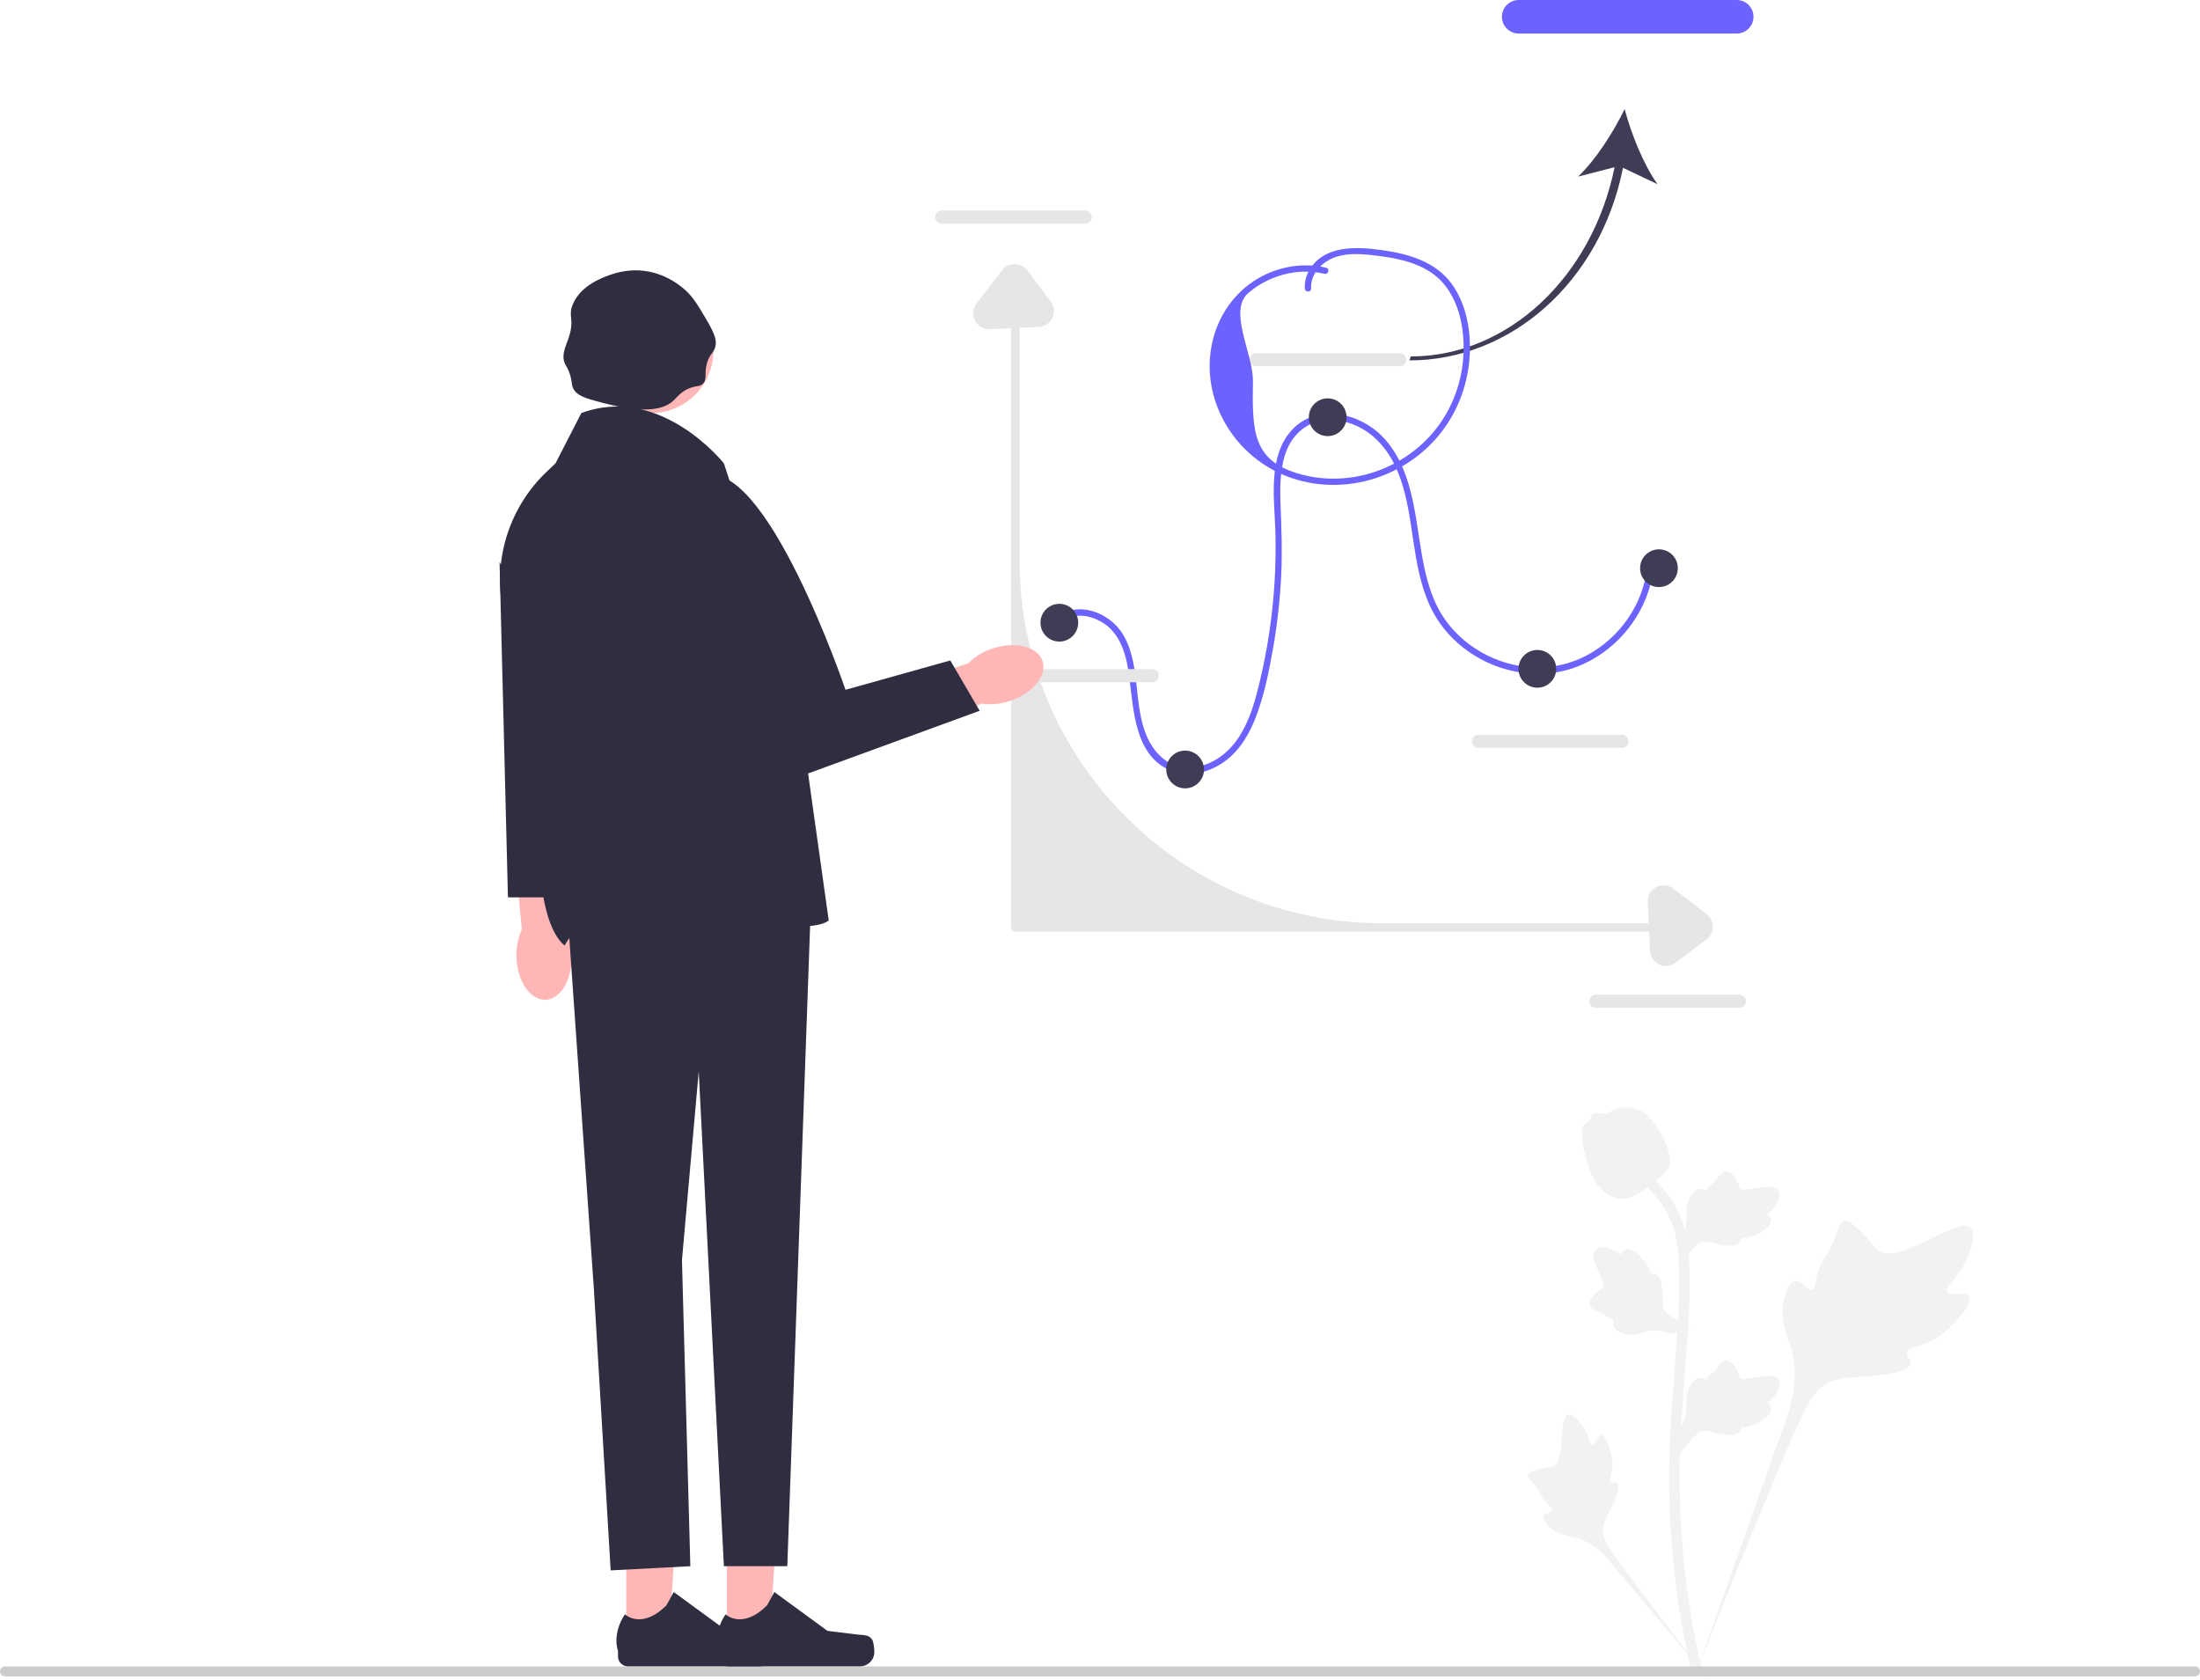
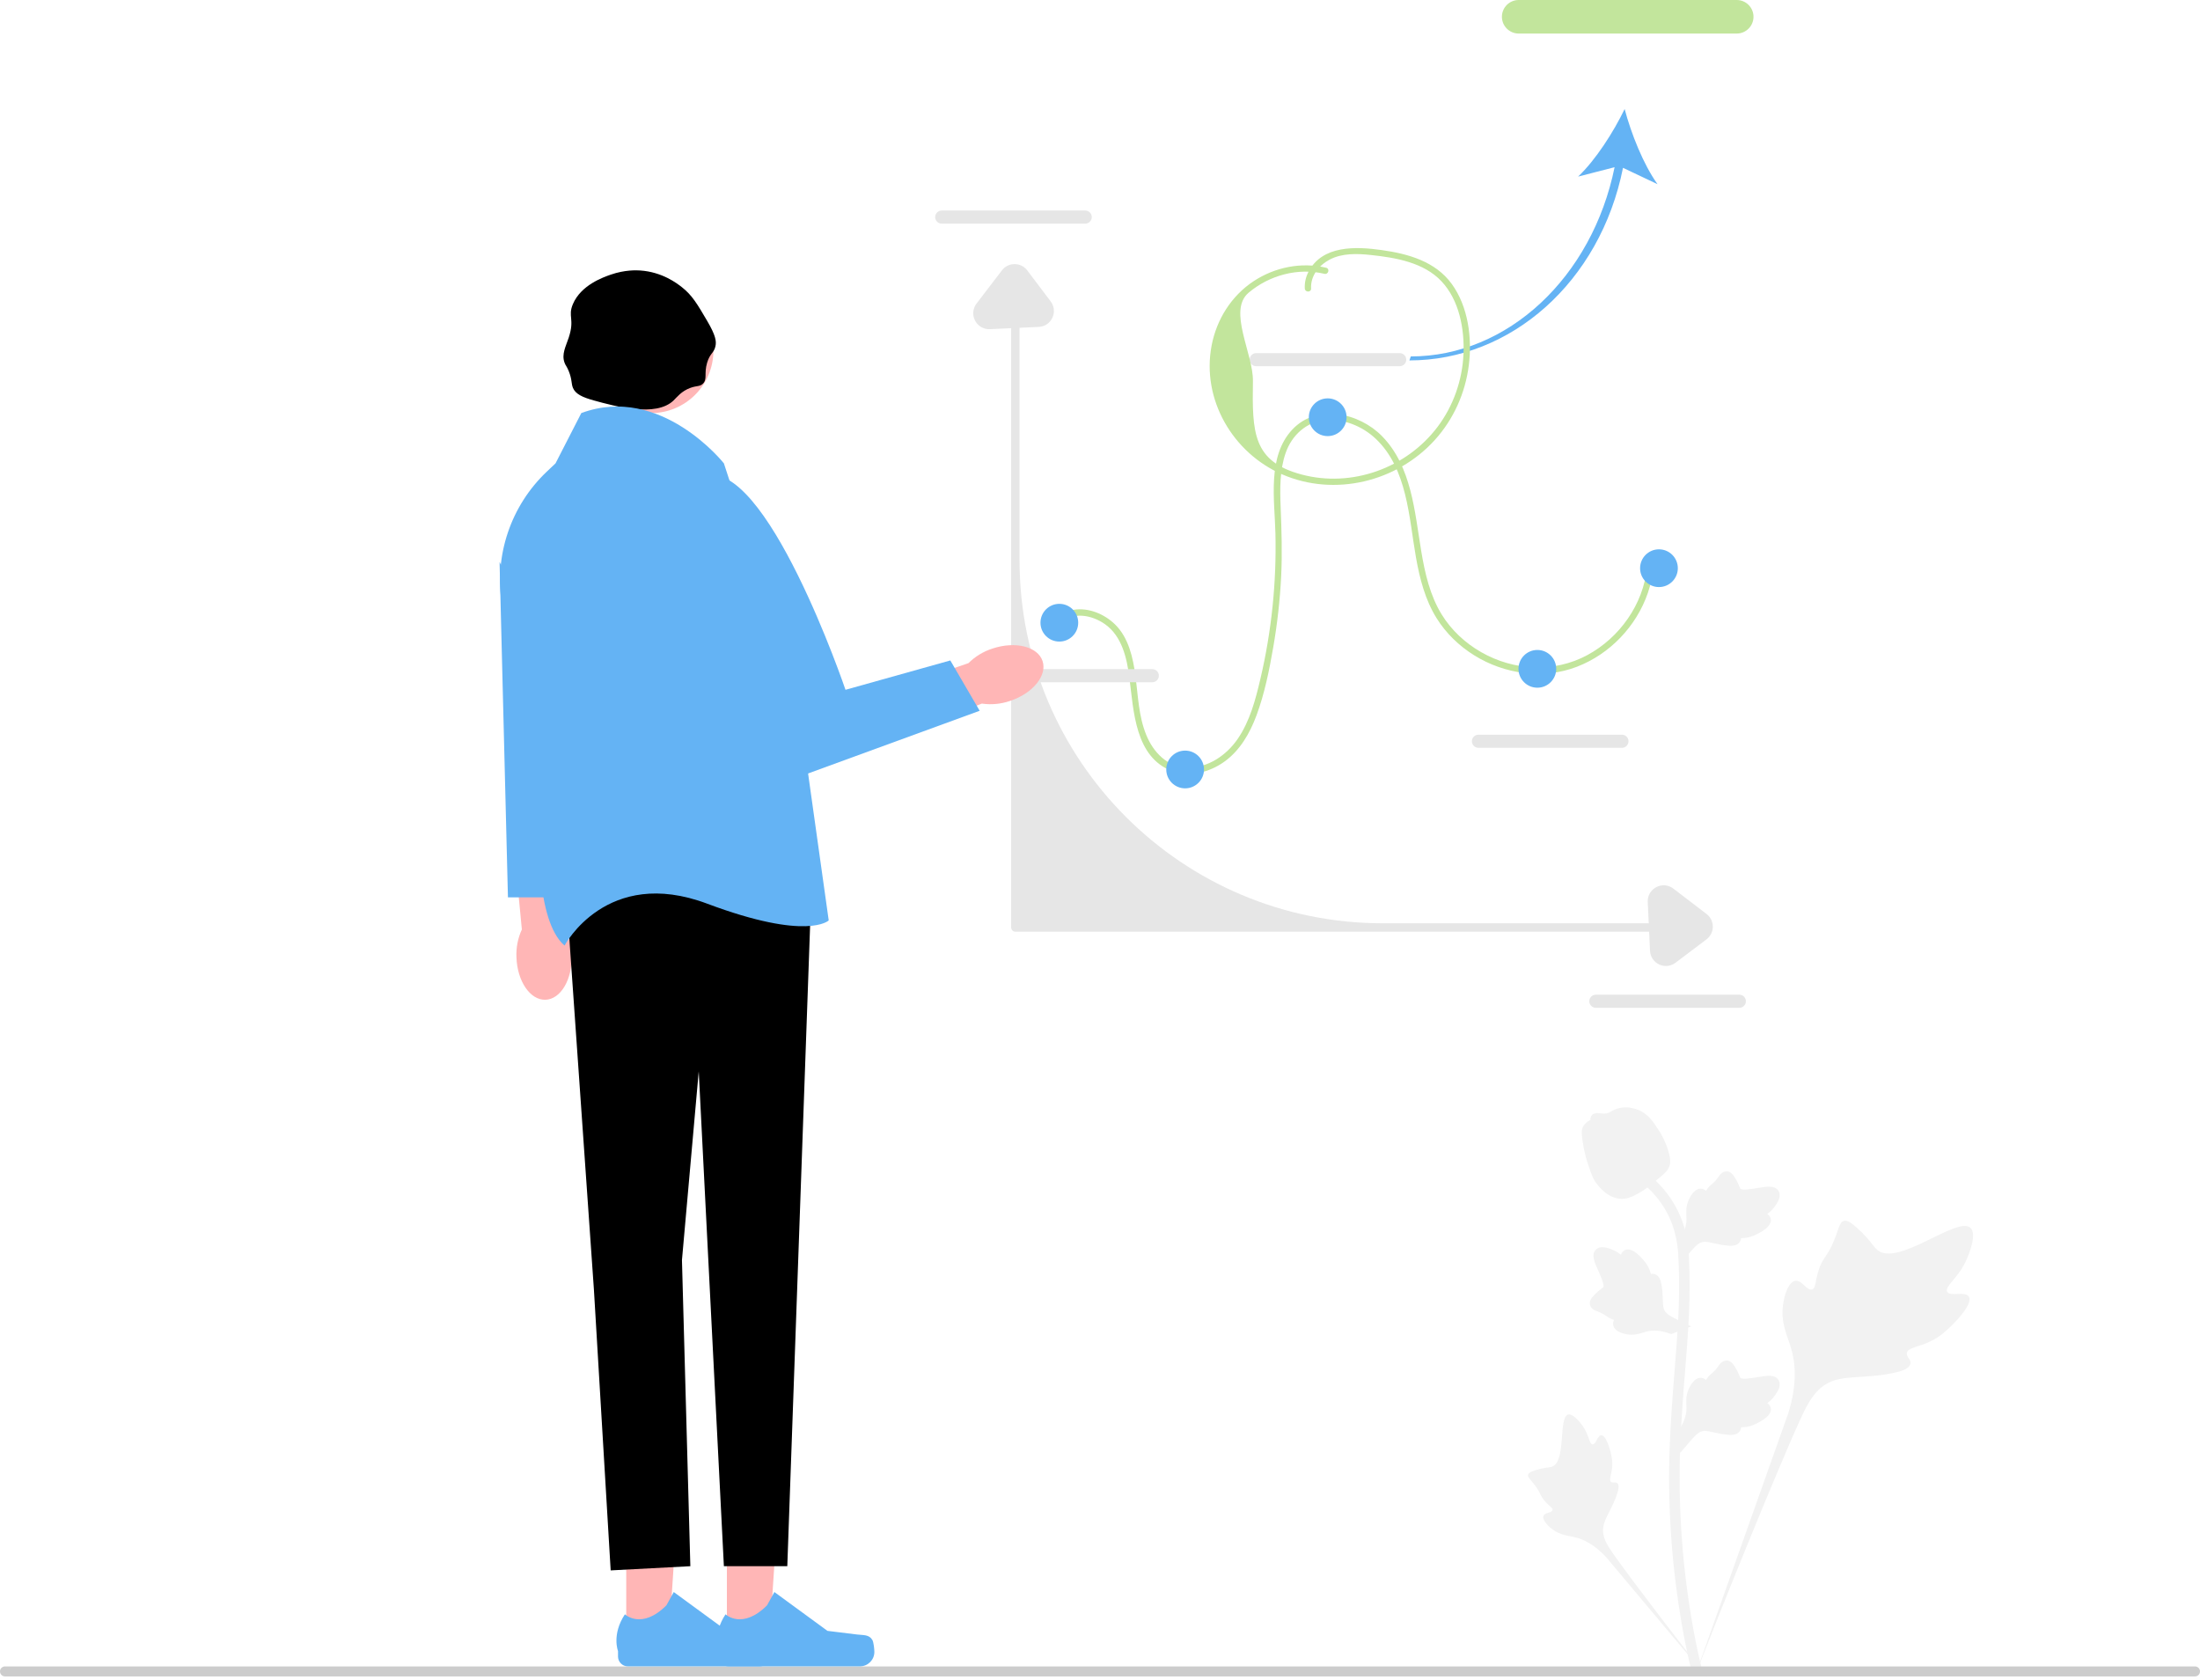
<svg xmlns="http://www.w3.org/2000/svg" width="524.67" height="400.491" viewBox="0 0 524.67 400.491">
-   <path d="M252.766,148.861c2.87-3.161,7.609-2.237,10.763-.006,4.058,2.872,5.219,8.116,5.818,12.764,1.014,7.869,1.313,18.993,10.237,22.283,4.123,1.52,8.842,.265,12.325-2.203,3.804-2.696,6.176-6.843,7.765-11.14,1.924-5.203,3.038-10.77,3.982-16.223,.965-5.576,1.598-11.213,1.882-16.865,.278-5.53,.097-11.023-.123-16.55-.172-4.315-.237-8.846,1.22-12.972,1.472-4.167,4.894-7.337,9.395-7.755,4.368-.406,8.867,1.436,12.027,4.409,7.583,7.133,7.94,18.778,9.634,28.342,.89,5.025,2.192,10.11,4.921,14.481,2.244,3.595,5.363,6.61,8.955,8.846,7.245,4.511,16.478,5.827,24.518,2.728,7.85-3.026,14.168-9.639,16.902-17.589,.675-1.963,1.092-3.991,1.304-6.055,.098-.959-1.402-.952-1.5,0-.899,8.769-6.528,16.711-14.242,20.871-7.937,4.28-17.549,3.737-25.304-.7-3.812-2.181-7.129-5.258-9.433-9.01-2.795-4.55-3.991-9.854-4.862-15.061-1.572-9.405-2.286-20.203-9.334-27.425-5.467-5.6-15.526-7.848-21.401-1.61-6.05,6.423-4.236,16.77-4.043,24.744,.283,11.678-.921,23.383-3.59,34.755-1.162,4.95-2.498,10.055-5.414,14.3-2.665,3.879-7.02,6.886-11.869,6.838-4.836-.048-8.234-3.602-9.951-7.84-1.811-4.471-1.93-9.299-2.557-14.018-.575-4.332-1.624-9.126-4.873-12.297-2.526-2.465-6.274-4.052-9.83-3.485-1.709,.272-3.224,1.103-4.384,2.381-.648,.713,.41,1.777,1.061,1.061h0Z" fill="#6c63ff" />
+   <path d="M252.766,148.861c2.87-3.161,7.609-2.237,10.763-.006,4.058,2.872,5.219,8.116,5.818,12.764,1.014,7.869,1.313,18.993,10.237,22.283,4.123,1.52,8.842,.265,12.325-2.203,3.804-2.696,6.176-6.843,7.765-11.14,1.924-5.203,3.038-10.77,3.982-16.223,.965-5.576,1.598-11.213,1.882-16.865,.278-5.53,.097-11.023-.123-16.55-.172-4.315-.237-8.846,1.22-12.972,1.472-4.167,4.894-7.337,9.395-7.755,4.368-.406,8.867,1.436,12.027,4.409,7.583,7.133,7.94,18.778,9.634,28.342,.89,5.025,2.192,10.11,4.921,14.481,2.244,3.595,5.363,6.61,8.955,8.846,7.245,4.511,16.478,5.827,24.518,2.728,7.85-3.026,14.168-9.639,16.902-17.589,.675-1.963,1.092-3.991,1.304-6.055,.098-.959-1.402-.952-1.5,0-.899,8.769-6.528,16.711-14.242,20.871-7.937,4.28-17.549,3.737-25.304-.7-3.812-2.181-7.129-5.258-9.433-9.01-2.795-4.55-3.991-9.854-4.862-15.061-1.572-9.405-2.286-20.203-9.334-27.425-5.467-5.6-15.526-7.848-21.401-1.61-6.05,6.423-4.236,16.77-4.043,24.744,.283,11.678-.921,23.383-3.59,34.755-1.162,4.95-2.498,10.055-5.414,14.3-2.665,3.879-7.02,6.886-11.869,6.838-4.836-.048-8.234-3.602-9.951-7.84-1.811-4.471-1.93-9.299-2.557-14.018-.575-4.332-1.624-9.126-4.873-12.297-2.526-2.465-6.274-4.052-9.83-3.485-1.709,.272-3.224,1.103-4.384,2.381-.648,.713,.41,1.777,1.061,1.061h0Z" fill="#c2e59c" />
  <g>
    <path d="M469.54,309.225c-.844-1.424-4.497,.101-5.168-1.191-.669-1.287,2.724-3.249,4.663-7.73,.35-.808,2.553-5.9,.922-7.472-3.092-2.978-17.24,9.313-22.191,5.29-1.087-.883-1.846-2.645-5.134-5.506-1.308-1.138-2.099-1.652-2.865-1.461-1.086,.271-1.172,1.725-2.337,4.584-1.747,4.287-2.78,4.028-3.798,7.449-.756,2.539-.583,4.016-1.472,4.303-1.258,.407-2.416-2.286-4.011-2.045-1.627,.246-2.611,3.382-2.922,5.73-.583,4.406,1.035,7.313,1.932,10.371,.975,3.322,1.553,8.375-.698,15.528l-22.277,62.766c4.918-12.879,19.158-48.185,25.142-61.305,1.727-3.787,3.635-7.629,7.551-9.145,3.77-1.46,8.949-.588,15.55-2.179,.771-.186,2.911-.73,3.18-1.988,.223-1.04-1.036-1.621-.842-2.595,.259-1.307,2.734-1.323,5.775-2.831,2.144-1.063,3.48-2.328,4.629-3.415,.346-.328,5.495-5.262,4.371-7.157h-0Z" fill="#f2f2f2" />
    <path d="M381.895,342.268c-.942,.004-1.248,2.236-2.076,2.193-.825-.043-.808-2.275-2.448-4.519-.296-.405-2.159-2.955-3.401-2.608-2.354,.658-.404,11.148-3.806,12.418-.747,.279-1.831,.143-4.184,.931-.936,.314-1.417,.554-1.544,.985-.18,.611,.508,1.073,1.575,2.47,1.6,2.094,1.175,2.527,2.56,4.013,1.028,1.104,1.803,1.445,1.687,1.964-.163,.735-1.819,.526-2.161,1.379-.349,.87,.907,2.257,1.969,3.087,1.994,1.558,3.888,1.602,5.647,2.044,1.912,.48,4.559,1.654,7.42,4.823l24.378,29.044c-4.902-6.13-18.122-23.306-22.835-30.029-1.361-1.941-2.696-3.985-2.31-6.345,.371-2.272,2.293-4.562,3.417-8.261,.131-.432,.481-1.639-.058-2.134-.446-.409-1.095,.041-1.517-.335-.567-.504,.14-1.724,.277-3.651,.097-1.359-.138-2.38-.341-3.258-.061-.265-.997-4.215-2.251-4.21v0Z" fill="#f2f2f2" />
    <path d="M400.694,346.488l-.568-5.068,.259-.384c1.2-1.777,1.812-3.512,1.819-5.159,.001-.262-.011-.524-.023-.79-.049-1.057-.11-2.371,.575-3.903,.384-.854,1.463-2.831,3.086-2.587,.437,.061,.767,.262,1.018,.497,.037-.059,.075-.117,.115-.181,.505-.771,.905-1.101,1.291-1.419,.296-.245,.602-.497,1.082-1.094,.21-.262,.374-.492,.513-.685,.42-.585,.968-1.282,1.935-1.27,1.033,.049,1.574,.903,1.932,1.468,.64,1.008,.93,1.735,1.122,2.217,.07,.176,.149,.374,.19,.436,.333,.489,3.038,.032,4.057-.135,2.289-.382,4.27-.712,5.087,.732,.585,1.033,.151,2.398-1.33,4.168-.461,.551-.952,.969-1.388,1.297,.361,.215,.684,.546,.815,1.065h0c.308,1.228-.748,2.459-3.137,3.663-.593,.301-1.392,.702-2.512,.896-.527,.091-1.002,.113-1.408,.125-.009,.235-.064,.489-.207,.751-.42,.771-1.293,1.138-2.61,1.05-1.449-.076-2.642-.352-3.694-.595-.919-.21-1.711-.389-2.332-.347-1.153,.093-2.041,1.016-3.083,2.212l-2.603,3.042h-0Z" fill="#f2f2f2" />
    <path d="M403.328,316.312l-4.758,1.835-.437-.153c-2.023-.71-3.857-.862-5.452-.451-.254,.065-.504,.143-.759,.223-1.01,.315-2.266,.708-3.922,.434-.924-.155-3.11-.697-3.285-2.329-.052-.438,.059-.809,.222-1.111-.066-.021-.133-.042-.204-.065-.874-.293-1.295-.597-1.7-.889-.312-.224-.633-.456-1.332-.769-.307-.137-.571-.237-.793-.322-.672-.258-1.486-.611-1.719-1.549-.215-1.011,.474-1.751,.93-2.241,.813-.875,1.442-1.34,1.86-1.648,.153-.112,.324-.239,.373-.294,.389-.446-.74-2.947-1.159-3.891-.95-2.118-1.772-3.95-.582-5.106,.851-.828,2.282-.754,4.369,.229,.65,.307,1.179,.675,1.607,1.013,.117-.404,.354-.8,.823-1.058h0c1.11-.61,2.569,.099,4.339,2.105,.442,.498,1.033,1.169,1.504,2.203,.221,.487,.363,.941,.478,1.331,.229-.051,.49-.063,.779,.009,.852,.21,1.429,.962,1.678,2.258,.294,1.421,.329,2.645,.362,3.724,.03,.942,.058,1.753,.255,2.344,.382,1.091,1.5,1.717,2.922,2.421l3.603,1.746-0,0Z" fill="#f2f2f2" />
    <path d="M400.694,301.381l-.568-5.068,.259-.384c1.2-1.777,1.812-3.512,1.819-5.159,.001-.262-.011-.524-.023-.79-.049-1.057-.11-2.371,.575-3.903,.384-.854,1.463-2.831,3.086-2.587,.437,.061,.767,.262,1.018,.497,.037-.059,.075-.117,.115-.181,.505-.771,.905-1.101,1.291-1.419,.296-.245,.602-.497,1.082-1.094,.21-.262,.374-.492,.513-.685,.42-.585,.968-1.282,1.935-1.27,1.033,.049,1.574,.903,1.932,1.468,.64,1.008,.93,1.735,1.122,2.217,.07,.176,.149,.374,.19,.436,.333,.489,3.038,.032,4.057-.135,2.289-.382,4.27-.712,5.087,.732,.585,1.033,.151,2.398-1.33,4.168-.461,.551-.952,.969-1.388,1.297,.361,.215,.684,.546,.815,1.065h0c.308,1.228-.748,2.459-3.137,3.663-.593,.301-1.392,.702-2.512,.896-.527,.091-1.002,.113-1.408,.125-.009,.235-.064,.489-.207,.751-.42,.771-1.293,1.138-2.61,1.05-1.449-.076-2.642-.352-3.694-.595-.919-.21-1.711-.389-2.332-.347-1.153,.093-2.041,1.016-3.083,2.212l-2.603,3.042h-0Z" fill="#f2f2f2" />
    <path d="M405.88,399.759l-1.062-.666-.257-1.226,.257,1.226-1.238,.142c-.02-.115-.087-.379-.188-.793-.554-2.266-2.244-9.162-3.654-20.023-.984-7.581-1.541-15.376-1.656-23.17-.115-7.807,.255-13.717,.551-18.467,.224-3.583,.496-6.994,.762-10.317,.71-8.878,1.379-17.265,.881-26.55-.11-2.073-.341-6.387-2.862-10.978-1.462-2.663-3.476-5.027-5.987-7.023l1.561-1.963c2.771,2.207,5,4.826,6.623,7.782,2.795,5.09,3.047,9.791,3.168,12.05,.507,9.449-.17,17.916-.887,26.88-.264,3.311-.536,6.708-.759,10.276-.294,4.706-.66,10.565-.546,18.271,.113,7.701,.663,15.4,1.634,22.886,1.392,10.724,3.058,17.517,3.605,19.749,.291,1.192,.352,1.441,.054,1.914v-0Z" fill="#f2f2f2" />
    <path d="M386.831,285.895c-.103,0-.207-.002-.312-.01-2.134-.115-4.11-1.392-5.875-3.796-.827-1.131-1.251-2.42-2.095-4.992-.131-.396-.767-2.408-1.154-5.176-.253-1.808-.221-2.565,.137-3.233,.398-.744,1.041-1.263,1.766-1.613-.032-.24-.006-.487,.098-.739,.427-1.045,1.563-.908,2.177-.842,.311,.039,.699,.091,1.117,.069,.658-.032,1.012-.228,1.548-.521,.513-.281,1.15-.631,2.096-.825,1.865-.389,3.427,.14,3.942,.313,2.71,.903,4.046,3.01,5.593,5.45,.308,.489,1.367,2.271,2.065,4.713,.504,1.762,.433,2.545,.281,3.128-.308,1.197-1.036,1.882-2.885,3.394-1.931,1.583-2.9,2.376-3.732,2.858-1.937,1.118-3.153,1.821-4.768,1.821v0Z" fill="#f2f2f2" />
  </g>
  <path d="M333.81,87.335h-34.221c-.863,0-1.565-.702-1.565-1.565s.702-1.564,1.565-1.564h34.221c.863,0,1.564,.702,1.564,1.564s-.702,1.565-1.564,1.565Z" fill="#e6e6e6" />
  <path d="M386.81,178.335h-34.221c-.863,0-1.565-.702-1.565-1.565s.702-1.564,1.565-1.564h34.221c.863,0,1.564,.702,1.564,1.564s-.702,1.565-1.564,1.565Z" fill="#e6e6e6" />
  <path d="M414.81,240.335h-34.221c-.863,0-1.565-.702-1.565-1.565s.702-1.564,1.565-1.564h34.221c.863,0,1.564,.702,1.564,1.564s-.702,1.565-1.564,1.565Z" fill="#e6e6e6" />
  <path d="M258.81,53.335h-34.221c-.863,0-1.565-.702-1.565-1.565s.702-1.564,1.565-1.564h34.221c.863,0,1.564,.702,1.564,1.564s-.702,1.565-1.564,1.565Z" fill="#e6e6e6" />
  <path d="M0,398.594c0,.66,.53,1.19,1.19,1.19H523.48c.66,0,1.19-.53,1.19-1.19,0-.66-.53-1.19-1.19-1.19H1.19c-.66,0-1.19,.53-1.19,1.19Z" fill="#ccc" />
  <path d="M397.248,222.18H242.148c-.552,0-1-.448-1-1V73.18c0-.553,.448-1,1-1s1,.447,1,1v60.388c0,47.834,38.777,86.612,86.612,86.612h67.488c.552,0,1,.447,1,1s-.448,1-1,1Z" fill="#e6e6e6" />
  <path d="M274.81,162.699h-34.221c-.863,0-1.565-.702-1.565-1.565s.702-1.564,1.565-1.564h34.221c.863,0,1.564,.702,1.564,1.564s-.702,1.565-1.564,1.565Z" fill="#e6e6e6" />
  <g>
    <path id="uuid-5c502ea6-9d8d-47ac-9944-b5b4822d592a-181" d="M240.88,167.152c5.427-1.792,8.902-6.045,7.76-9.499s-6.465-4.8-11.894-3.006c-2.178,.687-4.161,1.885-5.781,3.495l-22.899,7.884,3.929,10.667,22.158-8.905c2.261,.328,4.568,.11,6.728-.636Z" fill="#ffb6b6" />
    <path id="uuid-ca9917be-6801-4c2d-b7fb-204f6c00dfb7-182" d="M123.167,228.289c.185,5.712,3.283,10.247,6.918,10.129s6.431-4.845,6.245-10.56c-.043-2.284-.632-4.524-1.719-6.533l-1.091-24.194-11.343,.754,2.28,23.771c-.954,2.076-1.397,4.351-1.291,6.633Z" fill="#ffb6b6" />
    <g>
      <polygon points="149.353 391.311 159.478 391.31 162.072 352 149.351 352.26 149.353 391.311" fill="#ffb6b6" />
-       <path d="M184.041,391.082h0c.315,.531,.482,2.244,.482,2.862h0c0,1.898-1.538,3.436-3.436,3.436h-31.354c-1.295,0-2.344-1.05-2.344-2.344v-1.305s-1.551-3.923,1.642-8.759c0,0,3.969,3.786,9.9-2.144l1.749-3.168,12.659,9.259,7.017,.864c1.535,.189,2.896-.029,3.686,1.301h0Z" fill="#2f2e41" />
+       <path d="M184.041,391.082h0c.315,.531,.482,2.244,.482,2.862h0c0,1.898-1.538,3.436-3.436,3.436h-31.354c-1.295,0-2.344-1.05-2.344-2.344v-1.305s-1.551-3.923,1.642-8.759c0,0,3.969,3.786,9.9-2.144l1.749-3.168,12.659,9.259,7.017,.864c1.535,.189,2.896-.029,3.686,1.301h0Z" fill="#64b3f4" />
    </g>
    <g>
      <polygon points="173.353 391.311 183.478 391.31 186.072 352 173.351 352.26 173.353 391.311" fill="#ffb6b6" />
-       <path d="M208.041,391.082h0c.315,.531,.482,2.244,.482,2.862h0c0,1.898-1.538,3.436-3.436,3.436h-31.354c-1.295,0-2.344-1.05-2.344-2.344v-1.305s-1.551-3.923,1.642-8.759c0,0,3.969,3.786,9.9-2.144l1.749-3.168,12.659,9.259,7.017,.864c1.535,.189,2.896-.029,3.686,1.301h0Z" fill="#2f2e41" />
+       <path d="M208.041,391.082h0c.315,.531,.482,2.244,.482,2.862h0c0,1.898-1.538,3.436-3.436,3.436h-31.354c-1.295,0-2.344-1.05-2.344-2.344v-1.305s-1.551-3.923,1.642-8.759c0,0,3.969,3.786,9.9-2.144l1.749-3.168,12.659,9.259,7.017,.864c1.535,.189,2.896-.029,3.686,1.301h0Z" fill="#64b3f4" />
    </g>
    <circle cx="155.245" cy="83.622" r="14.893" fill="#ffb6b6" />
-     <polygon points="134.638 207.5 141.638 307.5 145.638 374.5 164.638 373.5 162.638 300.5 166.638 255.5 172.638 373.5 187.76 373.5 193.638 208.5 161.138 204 134.638 207.5" fill="#2f2e41" />
-     <path d="M160.638,95.5c-4.236,4.078-14.025,1.374-19,0-2.738-.756-4.391-1.536-5-3-.423-1.018-.183-1.983-1-4-.479-1.181-.731-1.27-1-2-.75-2.036,.292-3.85,1-6,1.478-4.485-.287-4.989,1-8,1.934-4.527,7.196-6.369,9-7,3.368-1.179,6.177-1.054,7-1,5.275,.347,8.802,3.054,10,4,2.428,1.917,3.618,3.945,6,8,2.072,3.529,2.224,4.883,2,6-.341,1.702-1.322,1.708-2,4-.77,2.602,.106,3.909-1,5-.748,.737-1.442,.431-3,1-2.144,.784-3.202,2.232-4,3Z" fill="#2f2e41" />
-     <path d="M172.638,110.5s-15-19-34-12l-6.154,12-2.056,1.946c-8.624,8.163-12.637,20.074-10.71,31.791l8.92,54.262s-1,21,6,27c0,0,10-19,34-10s29,4,29,4l-8-57-17-52Z" fill="#2f2e41" />
-     <path d="M167.638,113.5l-5,11,19,64,52-19-7-12-25,7s-19-56-34-51Z" fill="#2f2e41" />
-     <polygon points="132.138 214 121.138 214 119.138 134 132.138 161 132.138 214" fill="#2f2e41" />
+     <polygon points="134.638 207.5 141.638 307.5 145.638 374.5 164.638 373.5 162.638 300.5 166.638 255.5 172.638 373.5 187.76 373.5 193.638 208.5 161.138 204 134.638 207.5" fill="#000" />
+     <path d="M160.638,95.5c-4.236,4.078-14.025,1.374-19,0-2.738-.756-4.391-1.536-5-3-.423-1.018-.183-1.983-1-4-.479-1.181-.731-1.27-1-2-.75-2.036,.292-3.85,1-6,1.478-4.485-.287-4.989,1-8,1.934-4.527,7.196-6.369,9-7,3.368-1.179,6.177-1.054,7-1,5.275,.347,8.802,3.054,10,4,2.428,1.917,3.618,3.945,6,8,2.072,3.529,2.224,4.883,2,6-.341,1.702-1.322,1.708-2,4-.77,2.602,.106,3.909-1,5-.748,.737-1.442,.431-3,1-2.144,.784-3.202,2.232-4,3Z" fill="#000" />
+     <path d="M172.638,110.5s-15-19-34-12l-6.154,12-2.056,1.946c-8.624,8.163-12.637,20.074-10.71,31.791l8.92,54.262s-1,21,6,27c0,0,10-19,34-10s29,4,29,4l-8-57-17-52Z" fill="#64b3f4" />
+     <path d="M167.638,113.5l-5,11,19,64,52-19-7-12-25,7s-19-56-34-51Z" fill="#64b3f4" />
+     <polygon points="132.138 214 121.138 214 119.138 134 132.138 161 132.138 214" fill="#64b3f4" />
  </g>
-   <circle cx="252.638" cy="148.5" r="4.5" fill="#3f3d56" />
-   <circle cx="282.638" cy="183.5" r="4.5" fill="#3f3d56" />
-   <circle cx="316.638" cy="99.5" r="4.5" fill="#3f3d56" />
-   <circle cx="366.638" cy="159.5" r="4.5" fill="#3f3d56" />
-   <circle cx="395.638" cy="135.5" r="4.5" fill="#3f3d56" />
+   <circle cx="252.638" cy="148.5" r="4.5" fill="#64b3f4" />
+   <circle cx="282.638" cy="183.5" r="4.5" fill="#64b3f4" />
+   <circle cx="316.638" cy="99.5" r="4.5" fill="#64b3f4" />
+   <circle cx="366.638" cy="159.5" r="4.5" fill="#64b3f4" />
+   <circle cx="395.638" cy="135.5" r="4.5" fill="#64b3f4" />
  <g>
-     <path d="M387.065,40.024l8.23,3.899c-3.376-4.711-6.284-12.068-7.841-17.922-2.637,5.453-6.887,12.126-11.094,16.112l8.698-2.238c-5.36,26.268-25.519,45.126-48.604,45.126l-.327,.949c24.113,0,45.466-18.596,50.938-45.925Z" fill="#3f3d56" />
-     <path d="M362.186,0h52c2.206,0,4,1.794,4,4s-1.794,4-4,4h-52c-2.206,0-4-1.794-4-4S359.98,0,362.186,0Z" fill="#6c63ff" />
+     <path d="M387.065,40.024l8.23,3.899c-3.376-4.711-6.284-12.068-7.841-17.922-2.637,5.453-6.887,12.126-11.094,16.112l8.698-2.238c-5.36,26.268-25.519,45.126-48.604,45.126l-.327,.949c24.113,0,45.466-18.596,50.938-45.925Z" fill="#64b3f4" />
+     <path d="M362.186,0h52c2.206,0,4,1.794,4,4s-1.794,4-4,4h-52c-2.206,0-4-1.794-4-4S359.98,0,362.186,0Z" fill="#c2e59c" />
  </g>
  <path d="M397.316,230.364c-.548,0-1.102-.122-1.628-.369-1.299-.61-2.115-1.831-2.182-3.265l-.539-11.626c-.069-1.493,.71-2.851,2.034-3.544,1.324-.693,2.884-.559,4.071,.348l7.918,6.056c.952,.728,1.496,1.833,1.492,3.03-.003,1.199-.554,2.3-1.511,3.022l-7.379,5.571c-.681,.514-1.474,.776-2.277,.776Z" fill="#e6e6e6" />
  <path d="M251.345,74.149c0,.548-.122,1.102-.369,1.628-.61,1.299-1.831,2.115-3.265,2.182l-11.626,.539c-1.493,.069-2.851-.71-3.544-2.034-.693-1.324-.559-2.884,.348-4.071l6.056-7.918c.728-.952,1.833-1.496,3.03-1.492,1.199,.003,2.3,.554,3.022,1.511l5.571,7.379c.514,.681,.776,1.474,.776,2.277Z" fill="#e6e6e6" />
-   <path d="M316.269,63.853c-5.92-1.418-12.245-.135-17.306,3.208-5.307,3.506-8.82,9.119-10.01,15.338-2.454,12.83,5.043,25.647,16.89,30.754,12.454,5.368,27.27,1.766,36.314-8.197,4.483-4.938,7.285-11.186,8.128-17.792,.831-6.508-.117-14.018-4.058-19.449-3.909-5.388-10.418-7.196-16.705-8.079-6.1-.857-14.192-1.229-17.49,5.227-.629,1.231-.924,2.558-.855,3.938,.048,.961,1.549,.966,1.5,0-.152-3.019,1.86-5.541,4.44-6.898,2.99-1.572,6.596-1.439,9.856-1.089,5.886,.633,12.569,1.761,16.814,6.282,4.228,4.503,5.496,11.366,5.233,17.344-.274,6.24-2.424,12.381-6.191,17.371-7.434,9.847-20.44,14.532-32.405,11.351-11.658-3.1-11.811-10.018-11.618-22.271,.103-6.537-6.072-16.825-1.031-21.085,4.936-4.17,11.777-6.02,18.093-4.507,.938,.225,1.339-1.221,.399-1.446h0Z" fill="#6c63ff" />
+   <path d="M316.269,63.853c-5.92-1.418-12.245-.135-17.306,3.208-5.307,3.506-8.82,9.119-10.01,15.338-2.454,12.83,5.043,25.647,16.89,30.754,12.454,5.368,27.27,1.766,36.314-8.197,4.483-4.938,7.285-11.186,8.128-17.792,.831-6.508-.117-14.018-4.058-19.449-3.909-5.388-10.418-7.196-16.705-8.079-6.1-.857-14.192-1.229-17.49,5.227-.629,1.231-.924,2.558-.855,3.938,.048,.961,1.549,.966,1.5,0-.152-3.019,1.86-5.541,4.44-6.898,2.99-1.572,6.596-1.439,9.856-1.089,5.886,.633,12.569,1.761,16.814,6.282,4.228,4.503,5.496,11.366,5.233,17.344-.274,6.24-2.424,12.381-6.191,17.371-7.434,9.847-20.44,14.532-32.405,11.351-11.658-3.1-11.811-10.018-11.618-22.271,.103-6.537-6.072-16.825-1.031-21.085,4.936-4.17,11.777-6.02,18.093-4.507,.938,.225,1.339-1.221,.399-1.446h0Z" fill="#c2e59c" />
</svg>
